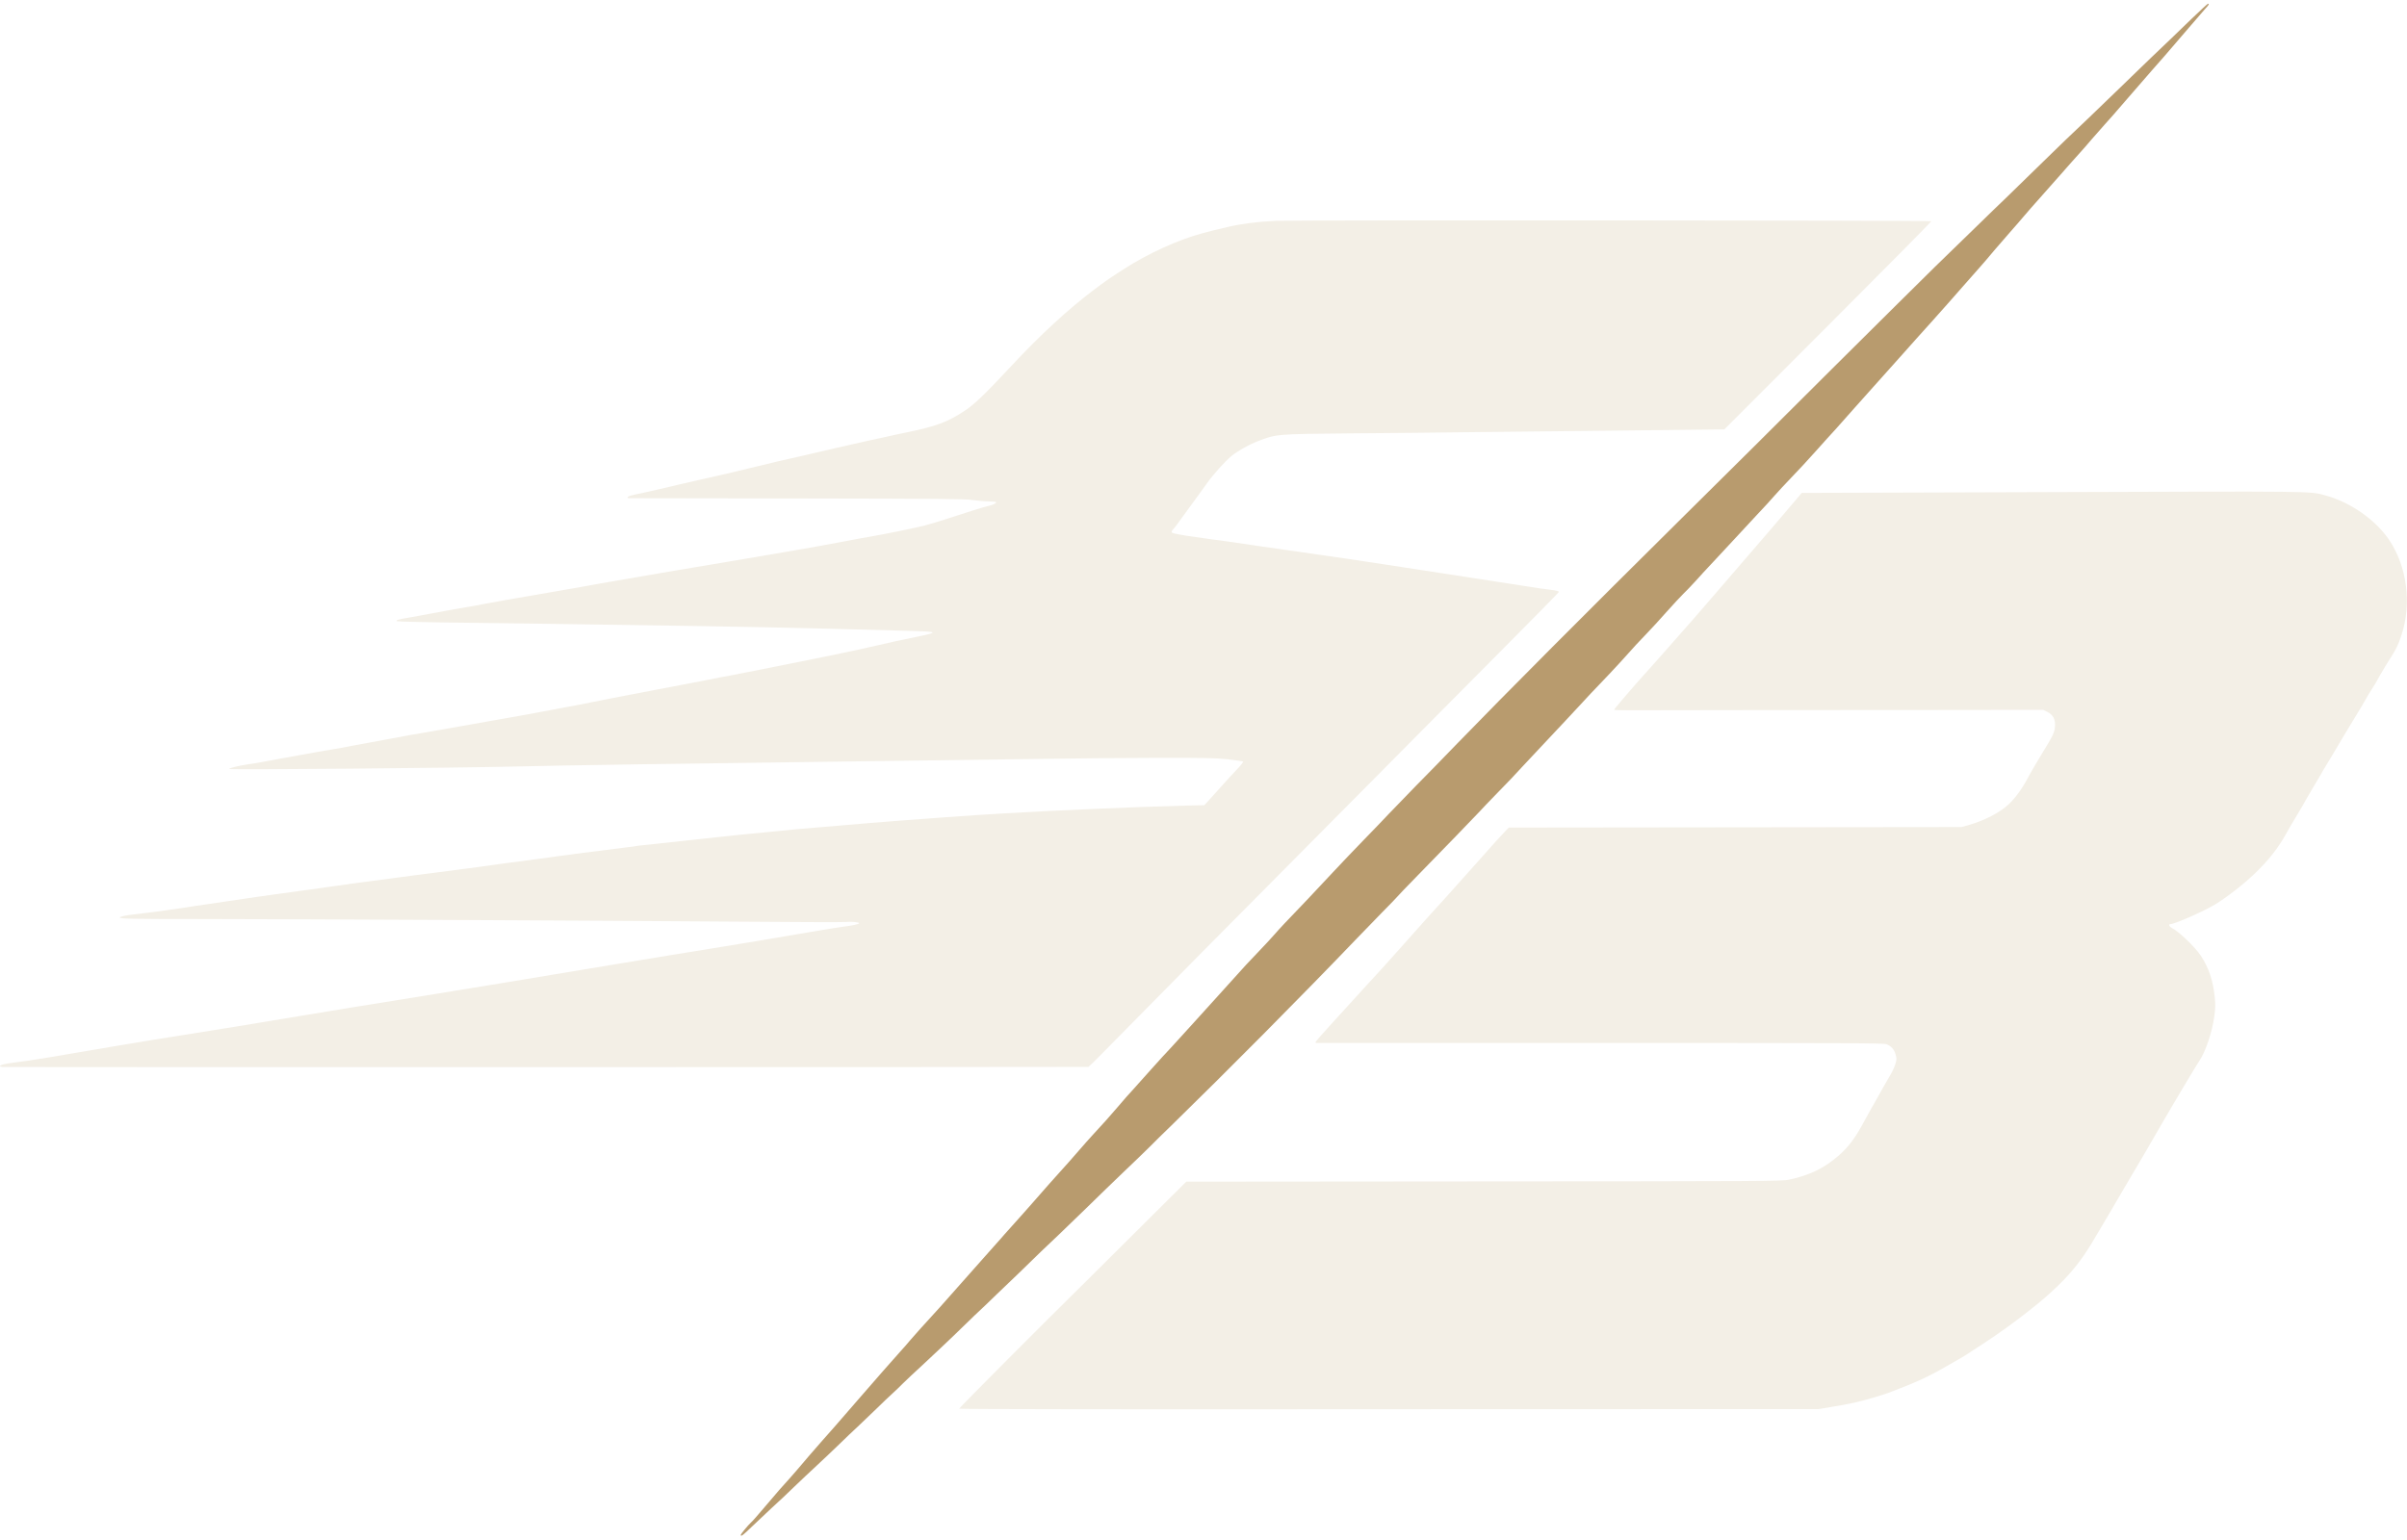
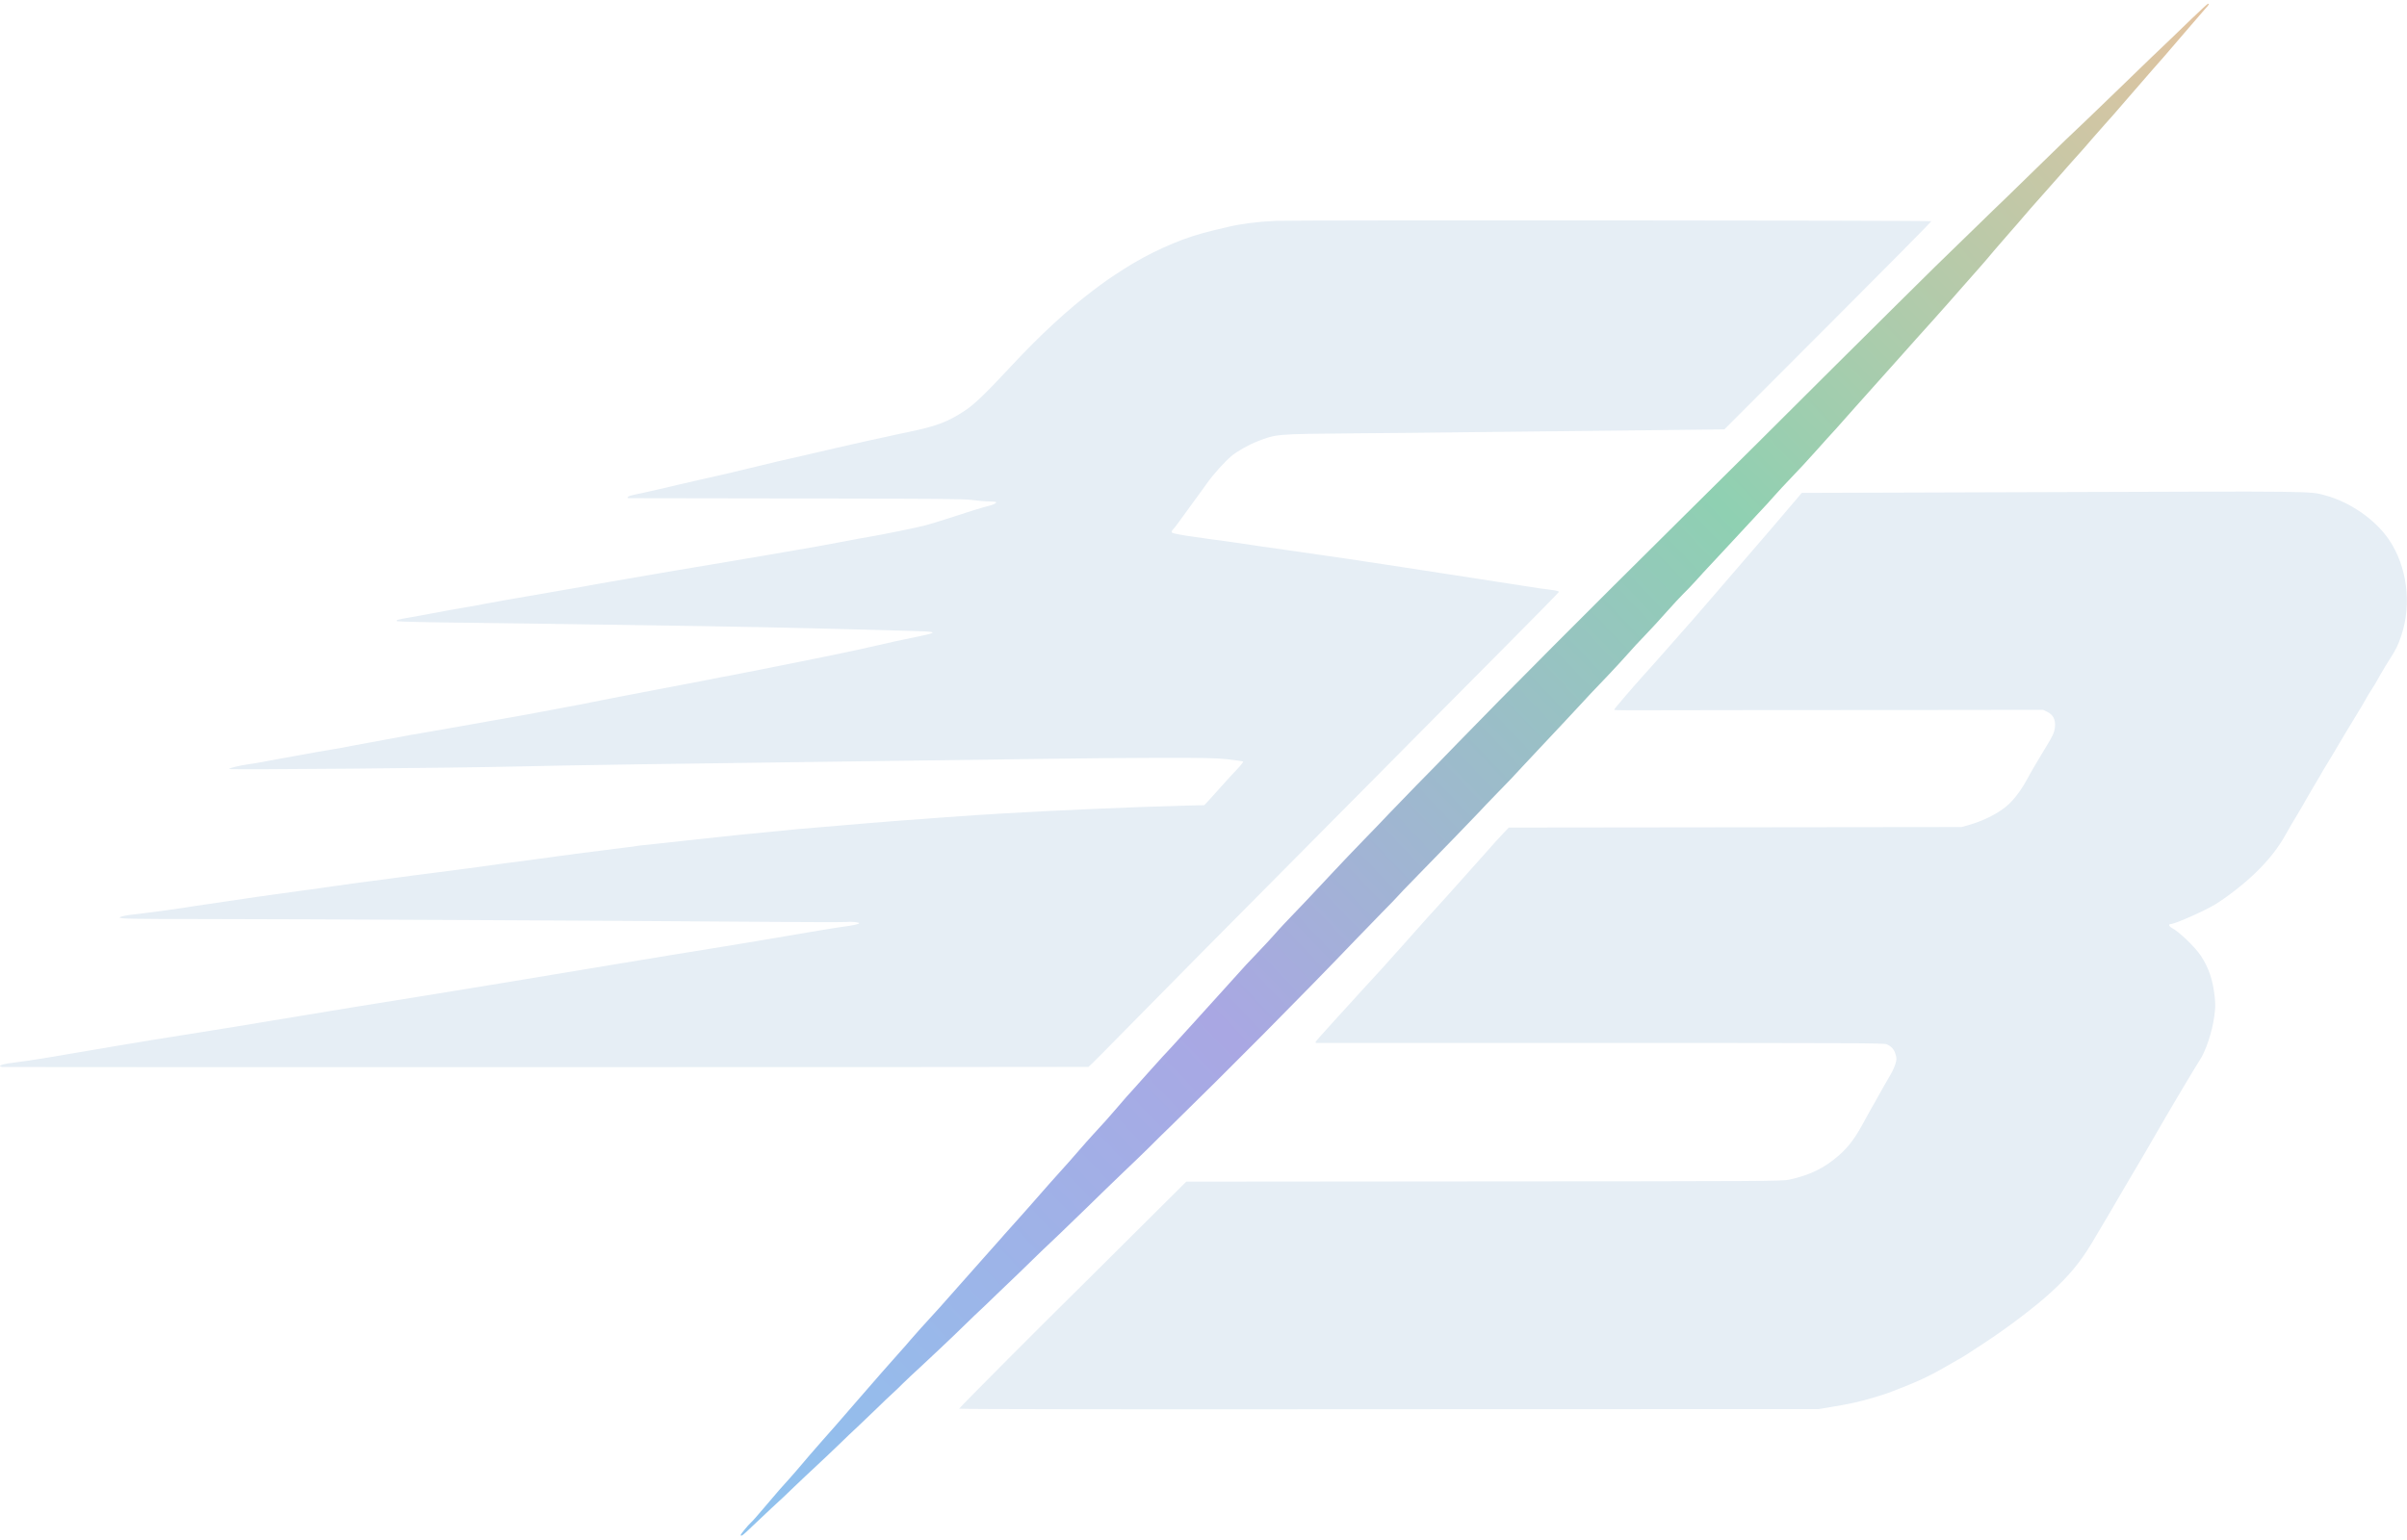
<svg xmlns="http://www.w3.org/2000/svg" viewBox="12 6 186 119">
-   <path fill-rule="evenodd" fill="#F3EFE6" d="M86.12 114.89C86.09 114.85 92.79 108.13 96.00 104.97C96.11 104.86 97.88 103.10 99.93 101.06L103.67 97.34L126.70 97.32C148.46 97.31 149.76 97.30 150.24 97.19C151.86 96.84 152.96 96.30 154.10 95.31C154.89 94.61 155.40 93.92 156.14 92.52C156.29 92.24 156.52 91.83 156.65 91.60C156.79 91.37 156.96 91.07 157.03 90.93C157.37 90.32 157.84 89.49 158.09 89.07C158.24 88.82 158.41 88.44 158.47 88.23C158.57 87.88 158.57 87.82 158.48 87.50C158.37 87.12 158.15 86.87 157.79 86.72C157.57 86.63 155.32 86.62 135.68 86.62C123.65 86.62 113.77 86.62 113.73 86.62C113.68 86.62 113.65 86.59 113.65 86.56C113.65 86.52 114.30 85.78 115.10 84.91C115.90 84.04 116.95 82.88 117.44 82.34C117.93 81.80 118.54 81.14 118.78 80.88C119.03 80.61 119.76 79.79 120.41 79.06C121.06 78.32 121.91 77.38 122.29 76.95C122.97 76.22 124.22 74.82 126.69 72.05C127.31 71.34 128.00 70.58 128.21 70.37L128.59 69.97L146.08 69.95L163.58 69.93L164.08 69.79C165.33 69.44 166.54 68.81 167.21 68.18C167.72 67.70 168.24 66.99 168.67 66.19C168.86 65.82 169.35 64.99 169.74 64.34C170.67 62.83 170.76 62.63 170.80 62.15C170.84 61.61 170.65 61.25 170.21 61.03L169.89 60.87L161.85 60.88C157.43 60.88 150.44 60.89 146.32 60.89C136.62 60.91 136.74 60.92 136.74 60.85C136.74 60.79 138.22 59.07 139.04 58.16C139.31 57.86 139.98 57.12 140.52 56.50C141.06 55.88 141.76 55.09 142.07 54.74C142.39 54.39 143.05 53.63 143.54 53.06C144.03 52.49 144.85 51.54 145.36 50.95C147.43 48.56 150.63 44.83 151.02 44.35L151.23 44.10L170.45 44.04C191.05 43.97 190.47 43.96 191.68 44.29C193.61 44.81 195.56 46.17 196.61 47.72C198.00 49.77 198.38 52.67 197.57 55.10C197.31 55.88 197.16 56.18 196.70 56.90C196.51 57.19 196.16 57.77 195.92 58.19C195.69 58.62 195.39 59.12 195.26 59.31C195.13 59.50 194.91 59.86 194.78 60.11C194.64 60.35 194.35 60.86 194.12 61.22C193.69 61.92 192.90 63.23 192.19 64.44C191.96 64.82 191.73 65.20 191.67 65.30C191.61 65.39 191.54 65.51 191.51 65.56C191.49 65.62 191.17 66.16 190.81 66.76C190.45 67.37 190.15 67.88 190.15 67.89C190.15 67.91 189.87 68.39 189.53 68.96C189.18 69.53 188.79 70.20 188.66 70.45C188.06 71.53 187.32 72.48 186.25 73.51C185.38 74.35 184.08 75.36 183.16 75.92C182.30 76.44 180.05 77.43 179.73 77.43C179.55 77.43 179.61 77.61 179.83 77.73C180.38 78.01 181.61 79.19 182.07 79.88C182.68 80.80 183.01 81.79 183.14 83.05C183.20 83.66 183.20 83.90 183.11 84.55C182.95 85.76 182.44 87.29 181.96 87.99C181.76 88.28 179.85 91.48 179.05 92.87C177.78 95.07 177.35 95.81 177.04 96.32C176.86 96.62 176.43 97.35 176.08 97.95C175.39 99.14 174.57 100.54 173.64 102.09C172.76 103.56 171.86 104.65 170.45 105.93C169.25 107.03 167.03 108.71 165.23 109.88C163.83 110.80 163.67 110.90 163.32 111.09C163.14 111.19 162.74 111.42 162.43 111.60C161.08 112.39 160.07 112.85 158.28 113.53C158.14 113.58 157.95 113.65 157.86 113.69C157.78 113.72 157.29 113.88 156.78 114.03C155.79 114.33 154.87 114.54 153.43 114.77L152.54 114.92L119.34 114.93C99.59 114.95 86.14 114.93 86.12 114.89ZM12.18 88.48C12.08 88.47 12.00 88.44 12.00 88.41C12.00 88.31 12.38 88.22 13.21 88.12C14.36 87.98 16.06 87.70 21.05 86.84C23.00 86.51 24.66 86.24 28.33 85.66C29.19 85.53 31.36 85.17 33.15 84.87C34.94 84.57 37.64 84.13 39.15 83.88C40.66 83.64 43.26 83.22 44.92 82.95C47.79 82.49 52.65 81.69 59.95 80.47C62.91 79.98 64.55 79.71 68.02 79.15C69.23 78.96 71.03 78.65 74.63 78.04C75.75 77.85 76.90 77.66 77.18 77.63C77.83 77.55 78.35 77.44 78.39 77.37C78.44 77.29 77.77 77.22 77.37 77.27C77.18 77.29 73.24 77.28 68.62 77.24C58.41 77.16 35.46 77.05 27.63 77.04C22.07 77.04 21.25 77.02 21.25 76.92C21.25 76.85 21.77 76.74 22.46 76.67C23.46 76.56 26.05 76.21 27.15 76.02C27.36 75.99 27.74 75.93 27.98 75.90C28.23 75.87 28.80 75.78 29.26 75.71C30.28 75.55 33.68 75.06 35.07 74.88C35.63 74.81 36.48 74.69 36.95 74.62C37.42 74.55 38.44 74.41 39.21 74.30C39.99 74.20 41.38 74.02 42.31 73.89C43.24 73.76 44.79 73.56 45.75 73.44C46.72 73.32 48.13 73.13 48.88 73.03C49.64 72.92 50.57 72.79 50.95 72.74C51.34 72.69 52.30 72.56 53.09 72.46C53.88 72.35 54.87 72.22 55.29 72.16C55.71 72.11 56.25 72.04 56.47 72.00C56.92 71.94 59.60 71.60 60.49 71.49C60.79 71.46 61.09 71.42 61.16 71.40C61.23 71.38 61.58 71.34 61.93 71.31C62.28 71.27 63.60 71.13 64.86 70.99C67.93 70.65 69.86 70.45 71.92 70.26C72.49 70.20 73.27 70.13 73.64 70.09C74.42 70.02 77.63 69.75 79.32 69.61C79.97 69.56 80.64 69.50 80.82 69.49C80.99 69.47 81.57 69.43 82.09 69.39C82.62 69.36 83.78 69.27 84.68 69.20C85.57 69.14 86.79 69.05 87.39 69.01C87.99 68.98 88.93 68.92 89.49 68.88C93.35 68.65 99.70 68.37 103.69 68.27L105.06 68.24L105.37 67.91C105.54 67.72 105.98 67.23 106.36 66.81C106.73 66.39 107.28 65.79 107.58 65.48C107.88 65.17 108.09 64.89 108.06 64.87C108.02 64.84 107.48 64.76 106.85 64.69C105.85 64.59 105.18 64.58 101.62 64.58C99.37 64.58 95.29 64.62 92.56 64.66C89.82 64.70 84.11 64.78 79.86 64.83C64.98 65.02 55.25 65.16 51.88 65.25C47.37 65.36 29.66 65.52 29.70 65.44C29.75 65.36 30.43 65.19 31.17 65.08C31.56 65.03 32.08 64.94 32.32 64.89C32.57 64.85 33.03 64.76 33.34 64.70C33.66 64.64 34.13 64.56 34.40 64.51C35.08 64.38 35.80 64.25 36.49 64.13C36.81 64.08 37.34 63.99 37.67 63.93C37.99 63.88 38.70 63.75 39.25 63.64C40.57 63.40 41.22 63.27 41.80 63.17C42.91 62.97 43.44 62.87 43.74 62.81C43.92 62.78 44.47 62.68 44.96 62.60C45.45 62.51 46.19 62.38 46.62 62.31C47.04 62.23 47.53 62.15 47.70 62.12C48.14 62.04 49.44 61.81 50.06 61.70C50.34 61.65 50.73 61.58 50.92 61.55C51.71 61.42 53.77 61.04 55.17 60.77C55.69 60.67 56.37 60.54 56.67 60.49C56.96 60.43 57.39 60.35 57.62 60.30C57.85 60.25 58.51 60.12 59.09 60.01C59.67 59.90 60.34 59.77 60.59 59.72C60.84 59.67 61.73 59.50 62.57 59.34C63.41 59.18 64.99 58.88 66.08 58.67C67.17 58.45 68.28 58.24 68.57 58.19C69.65 57.98 73.61 57.20 74.95 56.92C75.72 56.76 76.77 56.54 77.28 56.44C77.78 56.34 78.57 56.16 79.03 56.06C80.34 55.75 82.14 55.36 83.10 55.17C84.51 54.88 84.42 54.82 82.49 54.77C81.67 54.75 78.81 54.67 76.13 54.60C73.44 54.53 69.06 54.44 66.40 54.40C63.73 54.36 59.81 54.30 57.69 54.27C55.56 54.23 51.33 54.18 48.28 54.14C45.22 54.11 42.70 54.05 42.67 54.02C42.58 53.93 42.71 53.89 43.82 53.70C44.41 53.59 45.05 53.48 45.24 53.44C45.85 53.32 47.94 52.94 48.24 52.90C48.40 52.88 48.89 52.79 49.33 52.70C49.77 52.62 50.46 52.49 50.86 52.42C51.81 52.26 54.29 51.83 55.71 51.58C56.32 51.48 57.46 51.27 58.23 51.13C59.00 50.99 60.03 50.81 60.53 50.73C61.02 50.65 61.84 50.50 62.34 50.42C62.85 50.33 63.71 50.18 64.26 50.09C64.80 50.00 66.09 49.79 67.13 49.61C68.17 49.43 70.10 49.10 71.44 48.88C74.55 48.35 76.13 48.07 77.35 47.83C77.89 47.72 78.67 47.58 79.09 47.51C80.47 47.27 82.78 46.80 83.50 46.61C83.88 46.51 84.67 46.27 85.25 46.08C86.55 45.65 88.08 45.17 88.38 45.11C88.69 45.05 89.02 44.89 88.98 44.82C88.96 44.79 88.72 44.76 88.45 44.76C88.18 44.76 87.59 44.71 87.13 44.65C86.39 44.56 84.97 44.55 73.51 44.53C66.47 44.52 60.67 44.51 60.61 44.51C60.42 44.51 60.48 44.39 60.70 44.32C60.82 44.28 61.26 44.18 61.68 44.10C62.11 44.01 62.68 43.88 62.96 43.81C63.23 43.74 63.91 43.58 64.45 43.46C64.99 43.34 65.75 43.16 66.14 43.07C66.53 42.98 67.40 42.78 68.09 42.63C68.77 42.47 69.86 42.21 70.51 42.05C71.16 41.89 71.86 41.72 72.08 41.67C72.81 41.51 75.59 40.87 76.51 40.65C77.02 40.53 78.17 40.27 79.07 40.07C79.96 39.88 80.75 39.71 80.82 39.69C80.89 39.67 81.43 39.55 82.03 39.43C84.36 38.95 85.21 38.63 86.55 37.75C87.27 37.28 88.14 36.45 90.12 34.32C92.34 31.93 94.51 29.93 96.48 28.44C97.49 27.68 97.68 27.55 98.81 26.82C100.72 25.59 103.02 24.54 104.95 24.02C105.40 23.90 105.70 23.82 106.85 23.55C107.84 23.31 109.13 23.14 110.58 23.07C111.81 23.01 161.14 23.03 161.24 23.10C161.27 23.12 157.69 26.74 153.27 31.16L145.25 39.19L138.27 39.27C134.43 39.31 129.01 39.37 126.22 39.40C123.43 39.44 118.96 39.48 116.29 39.50C110.63 39.55 110.62 39.55 109.18 40.11C108.47 40.39 107.64 40.86 107.16 41.25C106.63 41.70 105.75 42.67 105.26 43.37C105.05 43.66 104.58 44.32 104.20 44.83C103.83 45.34 103.35 46.00 103.13 46.30C102.92 46.60 102.70 46.88 102.64 46.93C102.59 46.97 102.54 47.06 102.54 47.12C102.54 47.21 102.73 47.25 103.61 47.40C104.20 47.49 105.04 47.61 105.48 47.67C105.92 47.72 106.84 47.85 107.52 47.95C108.20 48.06 110.50 48.39 112.63 48.69C114.75 48.99 117.68 49.42 119.13 49.65C121.83 50.07 122.18 50.12 124.08 50.41C127.10 50.88 128.48 51.09 129.76 51.29C130.53 51.42 131.46 51.55 131.82 51.59C132.30 51.65 132.47 51.70 132.46 51.76C132.45 51.80 130.56 53.73 128.26 56.04C125.96 58.35 122.99 61.34 121.66 62.69C120.32 64.04 117.21 67.19 114.73 69.68C107.93 76.52 100.75 83.78 97.19 87.41C96.62 87.99 96.13 88.47 96.11 88.47C95.91 88.49 12.31 88.50 12.18 88.48Z" />
-   <path fill-rule="evenodd" fill="#B89B6E" d="M69.24 124.65C69.24 124.58 69.79 123.91 70.03 123.69C70.13 123.61 70.56 123.12 70.98 122.62C72.30 121.07 72.36 121.00 72.99 120.31C73.33 119.93 73.76 119.43 73.96 119.19C74.15 118.96 74.87 118.12 75.55 117.35C76.24 116.57 76.89 115.84 76.99 115.71C77.09 115.59 77.78 114.80 78.51 113.96C79.25 113.12 80.01 112.24 80.20 112.02C80.40 111.79 80.92 111.20 81.36 110.71C81.80 110.22 82.25 109.71 82.35 109.58C82.63 109.25 83.48 108.30 84.61 107.07C84.83 106.83 85.71 105.84 87.89 103.37C88.39 102.81 88.92 102.21 89.08 102.03C89.24 101.86 89.47 101.59 89.59 101.45C89.71 101.31 90.22 100.74 90.71 100.20C91.20 99.66 91.94 98.81 92.37 98.32C92.79 97.84 93.46 97.08 93.87 96.63C94.27 96.19 94.93 95.45 95.33 94.98C95.74 94.51 96.23 93.95 96.43 93.74C97.36 92.73 97.66 92.40 98.37 91.57C98.79 91.07 99.32 90.47 99.55 90.23C99.78 89.98 100.42 89.26 100.98 88.63C101.54 88.00 102.22 87.26 102.49 86.98C102.75 86.69 103.53 85.84 104.21 85.09C104.89 84.33 105.88 83.24 106.40 82.67C106.93 82.09 107.47 81.49 107.61 81.33C108.00 80.89 108.49 80.35 109.34 79.47C109.76 79.03 110.31 78.44 110.55 78.16C110.98 77.67 111.19 77.45 112.98 75.58C113.43 75.11 114.32 74.16 114.95 73.48C115.59 72.79 116.68 71.65 117.38 70.93C118.08 70.21 118.96 69.30 119.32 68.91C119.69 68.53 120.62 67.56 121.39 66.77C122.17 65.98 123.61 64.51 124.59 63.49C128.29 59.67 134.74 53.20 141.97 46.04C144.94 43.11 150.14 37.94 153.53 34.55C156.93 31.17 160.55 27.58 161.57 26.58C162.60 25.58 164.05 24.17 164.79 23.45C165.52 22.73 166.52 21.77 166.99 21.32C167.46 20.86 168.54 19.81 169.38 18.99C170.23 18.16 171.22 17.20 171.58 16.85C172.84 15.66 173.53 15.00 175.38 13.21C177.98 10.69 179.06 9.65 179.69 9.06C179.98 8.78 180.75 8.04 181.39 7.42C182.03 6.80 182.59 6.29 182.62 6.29C182.74 6.29 182.69 6.38 182.39 6.70C182.16 6.97 180.46 8.93 179.23 10.37C179.06 10.56 178.64 11.05 178.28 11.45C177.92 11.86 177.04 12.88 176.31 13.72C175.59 14.56 174.82 15.44 174.61 15.66C174.40 15.89 173.97 16.38 173.65 16.75C173.34 17.12 172.91 17.61 172.70 17.84C172.49 18.07 171.81 18.83 171.20 19.53C170.59 20.23 169.82 21.09 169.51 21.44C169.19 21.79 168.69 22.37 168.39 22.72C168.10 23.07 167.62 23.61 167.34 23.93C167.06 24.25 166.50 24.89 166.10 25.36C165.70 25.84 165.20 26.43 164.98 26.67C164.76 26.92 164.16 27.61 163.63 28.20C163.11 28.80 162.04 30.01 161.25 30.89C160.46 31.76 159.50 32.84 159.11 33.28C158.35 34.14 157.56 35.02 156.74 35.93C156.46 36.24 155.82 36.96 155.32 37.52C154.83 38.08 154.19 38.80 153.90 39.12C153.60 39.44 152.89 40.23 152.31 40.88C151.74 41.52 150.89 42.44 150.43 42.91C149.97 43.39 149.38 44.02 149.12 44.32C148.87 44.61 148.28 45.26 147.81 45.75C147.35 46.24 146.60 47.05 146.15 47.54C145.70 48.03 144.93 48.86 144.43 49.39C143.94 49.91 143.30 50.60 143.02 50.92C142.73 51.24 142.31 51.68 142.07 51.91C141.84 52.14 141.27 52.75 140.80 53.28C140.34 53.81 139.57 54.64 139.10 55.13C138.63 55.62 138.14 56.14 138.03 56.28C137.91 56.42 137.52 56.85 137.17 57.23C136.81 57.61 136.45 58.00 136.37 58.09C136.29 58.18 135.93 58.56 135.57 58.93C135.21 59.30 134.59 59.96 134.19 60.40C133.79 60.83 133.25 61.42 132.98 61.70C131.35 63.43 130.41 64.43 129.66 65.24C129.20 65.75 128.34 66.66 127.75 67.25C127.17 67.85 126.49 68.55 126.25 68.82C126.01 69.08 125.22 69.90 124.50 70.64C123.78 71.38 122.47 72.72 121.60 73.62C120.73 74.51 119.99 75.28 119.96 75.33C119.93 75.37 119.40 75.93 118.77 76.56C118.14 77.20 117.29 78.08 116.87 78.52C112.65 82.93 106.81 88.81 102.64 92.88C101.97 93.52 101.16 94.33 100.82 94.67C100.49 95.00 99.60 95.86 98.84 96.58C98.09 97.30 96.78 98.56 95.94 99.39C95.10 100.21 94.16 101.12 93.87 101.39C93.57 101.67 92.94 102.28 92.46 102.73C91.99 103.19 91.18 103.97 90.68 104.46C90.17 104.95 89.44 105.65 89.05 106.02C88.67 106.39 88.27 106.77 88.16 106.88C88.05 106.98 87.66 107.35 87.29 107.70C86.92 108.05 86.19 108.76 85.67 109.27C85.14 109.78 84.12 110.74 83.40 111.41C82.68 112.07 81.95 112.76 81.77 112.94C81.60 113.12 81.24 113.46 80.98 113.70C80.71 113.94 80.14 114.49 79.70 114.92C79.26 115.34 78.63 115.95 78.30 116.26C77.96 116.57 77.30 117.20 76.83 117.66C76.36 118.12 75.58 118.85 75.11 119.29C74.63 119.73 73.86 120.46 73.38 120.92C72.91 121.38 72.15 122.10 71.69 122.51C71.24 122.93 70.53 123.60 70.12 123.99C69.43 124.66 69.24 124.81 69.24 124.65Z" />
+   <defs>
+     <linearGradient id="sbg" x1="0" y1="1" x2="1" y2="0">
+       <stop offset="0.00" stop-color="#8FC3EE" />
+       <stop offset="0.33" stop-color="#A9A7E3" />
+       <stop offset="0.67" stop-color="#8FD0B2" />
+       <stop offset="1.00" stop-color="#E3C3A0" />
+     </linearGradient>
+   </defs>
+   <path fill-rule="evenodd" fill="#E6EEF5" d="M86.12 114.89C86.09 114.85 92.79 108.13 96.00 104.97C96.11 104.86 97.88 103.10 99.93 101.06L103.67 97.34L126.70 97.32C148.46 97.31 149.76 97.30 150.24 97.19C151.86 96.84 152.96 96.30 154.10 95.31C154.89 94.61 155.40 93.92 156.14 92.52C156.29 92.24 156.52 91.83 156.65 91.60C156.79 91.37 156.96 91.07 157.03 90.93C157.37 90.32 157.84 89.49 158.09 89.07C158.24 88.82 158.41 88.44 158.47 88.23C158.57 87.88 158.57 87.82 158.48 87.50C158.37 87.12 158.15 86.87 157.79 86.72C157.57 86.63 155.32 86.62 135.68 86.62C123.65 86.62 113.77 86.62 113.73 86.62C113.68 86.62 113.65 86.59 113.65 86.56C113.65 86.52 114.30 85.78 115.10 84.91C115.90 84.04 116.95 82.88 117.44 82.34C117.93 81.80 118.54 81.14 118.78 80.88C119.03 80.61 119.76 79.79 120.41 79.06C121.06 78.32 121.91 77.38 122.29 76.95C122.97 76.22 124.22 74.82 126.69 72.05C127.31 71.34 128.00 70.58 128.21 70.37L128.59 69.97L146.08 69.95L163.58 69.93L164.08 69.79C165.33 69.44 166.54 68.81 167.21 68.18C167.72 67.70 168.24 66.99 168.67 66.19C168.86 65.82 169.35 64.99 169.74 64.34C170.67 62.83 170.76 62.63 170.80 62.15C170.84 61.61 170.65 61.25 170.21 61.03L169.89 60.87L161.85 60.88C157.43 60.88 150.44 60.89 146.32 60.89C136.62 60.91 136.74 60.92 136.74 60.85C136.74 60.79 138.22 59.07 139.04 58.16C139.31 57.86 139.98 57.12 140.52 56.50C141.06 55.88 141.76 55.09 142.07 54.74C142.39 54.39 143.05 53.63 143.54 53.06C144.03 52.49 144.85 51.54 145.36 50.95C147.43 48.56 150.63 44.83 151.02 44.35L151.23 44.10L170.45 44.04C191.05 43.97 190.47 43.96 191.68 44.29C193.61 44.81 195.56 46.17 196.61 47.72C198.00 49.77 198.38 52.67 197.57 55.10C197.31 55.88 197.16 56.18 196.70 56.90C196.51 57.19 196.16 57.77 195.92 58.19C195.69 58.62 195.39 59.12 195.26 59.31C195.13 59.50 194.91 59.86 194.78 60.11C194.64 60.35 194.35 60.86 194.12 61.22C193.69 61.92 192.90 63.23 192.19 64.44C191.96 64.82 191.73 65.20 191.67 65.30C191.61 65.39 191.54 65.51 191.51 65.56C191.49 65.62 191.17 66.16 190.81 66.76C190.45 67.37 190.15 67.88 190.15 67.89C190.15 67.91 189.87 68.39 189.53 68.96C189.18 69.53 188.79 70.20 188.66 70.45C188.06 71.53 187.32 72.48 186.25 73.51C185.38 74.35 184.08 75.36 183.16 75.92C182.30 76.44 180.05 77.43 179.73 77.43C179.55 77.43 179.61 77.61 179.83 77.73C180.38 78.01 181.61 79.19 182.07 79.88C182.68 80.80 183.01 81.79 183.14 83.05C183.20 83.66 183.20 83.90 183.11 84.55C182.95 85.76 182.44 87.29 181.96 87.99C181.76 88.28 179.85 91.48 179.05 92.87C177.78 95.07 177.35 95.81 177.04 96.32C176.86 96.62 176.43 97.35 176.08 97.95C175.39 99.14 174.57 100.54 173.64 102.09C172.76 103.56 171.86 104.65 170.45 105.93C169.25 107.03 167.03 108.71 165.23 109.88C163.83 110.80 163.67 110.90 163.32 111.09C163.14 111.19 162.74 111.42 162.43 111.60C161.08 112.39 160.07 112.85 158.28 113.53C158.14 113.58 157.95 113.65 157.86 113.69C157.78 113.72 157.29 113.88 156.78 114.03C155.79 114.33 154.87 114.54 153.43 114.77L152.54 114.92L119.34 114.93C99.59 114.95 86.14 114.93 86.12 114.89ZM12.18 88.48C12.08 88.47 12.00 88.44 12.00 88.41C12.00 88.31 12.38 88.22 13.21 88.12C14.36 87.98 16.06 87.70 21.05 86.84C23.00 86.51 24.66 86.24 28.33 85.66C29.19 85.53 31.36 85.17 33.15 84.87C34.94 84.57 37.64 84.13 39.15 83.88C40.66 83.64 43.26 83.22 44.92 82.95C47.79 82.49 52.65 81.69 59.95 80.47C62.91 79.98 64.55 79.71 68.02 79.15C69.23 78.96 71.03 78.65 74.63 78.04C75.75 77.85 76.90 77.66 77.18 77.63C77.83 77.55 78.35 77.44 78.39 77.37C78.44 77.29 77.77 77.22 77.37 77.27C77.18 77.29 73.24 77.28 68.62 77.24C58.41 77.16 35.46 77.05 27.63 77.04C22.07 77.04 21.25 77.02 21.25 76.92C21.25 76.85 21.77 76.74 22.46 76.67C23.46 76.56 26.05 76.21 27.15 76.02C27.36 75.99 27.74 75.93 27.98 75.90C28.23 75.87 28.80 75.78 29.26 75.71C30.28 75.55 33.68 75.06 35.07 74.88C35.63 74.81 36.48 74.69 36.95 74.62C37.42 74.55 38.44 74.41 39.21 74.30C39.99 74.20 41.38 74.02 42.31 73.89C43.24 73.76 44.79 73.56 45.75 73.44C46.72 73.32 48.13 73.13 48.88 73.03C49.64 72.92 50.57 72.79 50.95 72.74C51.34 72.69 52.30 72.56 53.09 72.46C53.88 72.35 54.87 72.22 55.29 72.16C55.71 72.11 56.25 72.04 56.47 72.00C56.92 71.94 59.60 71.60 60.49 71.49C60.79 71.46 61.09 71.42 61.16 71.40C61.23 71.38 61.58 71.34 61.93 71.31C62.28 71.27 63.60 71.13 64.86 70.99C67.93 70.65 69.86 70.45 71.92 70.26C72.49 70.20 73.27 70.13 73.64 70.09C74.42 70.02 77.63 69.75 79.32 69.61C79.97 69.56 80.64 69.50 80.82 69.49C80.99 69.47 81.57 69.43 82.09 69.39C82.62 69.36 83.78 69.27 84.68 69.20C85.57 69.14 86.79 69.05 87.39 69.01C87.99 68.98 88.93 68.92 89.49 68.88C93.35 68.65 99.70 68.37 103.69 68.27L105.06 68.24L105.37 67.91C105.54 67.72 105.98 67.23 106.36 66.81C106.73 66.39 107.28 65.79 107.58 65.48C107.88 65.17 108.09 64.89 108.06 64.87C108.02 64.84 107.48 64.76 106.85 64.69C105.85 64.59 105.18 64.58 101.62 64.58C99.37 64.58 95.29 64.62 92.56 64.66C89.82 64.70 84.11 64.78 79.86 64.83C64.98 65.02 55.25 65.16 51.88 65.25C47.37 65.36 29.66 65.52 29.70 65.44C29.75 65.36 30.43 65.19 31.17 65.08C31.56 65.03 32.08 64.94 32.32 64.89C32.57 64.85 33.03 64.76 33.34 64.70C33.66 64.64 34.13 64.56 34.40 64.51C35.08 64.38 35.80 64.25 36.49 64.13C36.81 64.08 37.34 63.99 37.67 63.93C37.99 63.88 38.70 63.75 39.25 63.64C40.57 63.40 41.22 63.27 41.80 63.17C42.91 62.97 43.44 62.87 43.74 62.81C43.92 62.78 44.47 62.68 44.96 62.60C45.45 62.51 46.19 62.38 46.62 62.31C47.04 62.23 47.53 62.15 47.70 62.12C48.14 62.04 49.44 61.81 50.06 61.70C50.34 61.65 50.73 61.58 50.92 61.55C51.71 61.42 53.77 61.04 55.17 60.77C55.69 60.67 56.37 60.54 56.67 60.49C56.96 60.43 57.39 60.35 57.62 60.30C57.85 60.25 58.51 60.12 59.09 60.01C59.67 59.90 60.34 59.77 60.59 59.72C60.84 59.67 61.73 59.50 62.57 59.34C63.41 59.18 64.99 58.88 66.08 58.67C67.17 58.45 68.28 58.24 68.57 58.19C69.65 57.98 73.61 57.20 74.95 56.92C75.72 56.76 76.77 56.54 77.28 56.44C77.78 56.34 78.57 56.16 79.03 56.06C80.34 55.75 82.14 55.36 83.10 55.17C84.51 54.88 84.42 54.82 82.49 54.77C81.67 54.75 78.81 54.67 76.13 54.60C73.44 54.53 69.06 54.44 66.40 54.40C63.73 54.36 59.81 54.30 57.69 54.27C55.56 54.23 51.33 54.18 48.28 54.14C45.22 54.11 42.70 54.05 42.67 54.02C42.58 53.93 42.71 53.89 43.82 53.70C44.41 53.59 45.05 53.48 45.24 53.44C45.85 53.32 47.94 52.94 48.24 52.90C48.40 52.88 48.89 52.79 49.33 52.70C49.77 52.62 50.46 52.49 50.86 52.42C51.81 52.26 54.29 51.83 55.71 51.58C56.32 51.48 57.46 51.27 58.23 51.13C59.00 50.99 60.03 50.81 60.53 50.73C61.02 50.65 61.84 50.50 62.34 50.42C62.85 50.33 63.71 50.18 64.26 50.09C64.80 50.00 66.09 49.79 67.13 49.61C68.17 49.43 70.10 49.10 71.44 48.88C74.55 48.35 76.13 48.07 77.35 47.83C77.89 47.72 78.67 47.58 79.09 47.51C80.47 47.27 82.78 46.80 83.50 46.61C83.88 46.51 84.67 46.27 85.25 46.08C86.55 45.65 88.08 45.17 88.38 45.11C88.69 45.05 89.02 44.89 88.98 44.82C88.96 44.79 88.72 44.76 88.45 44.76C88.18 44.76 87.59 44.71 87.13 44.65C86.39 44.56 84.97 44.55 73.51 44.53C66.47 44.52 60.67 44.51 60.61 44.51C60.42 44.51 60.48 44.39 60.70 44.32C60.82 44.28 61.26 44.18 61.68 44.10C62.11 44.01 62.68 43.88 62.96 43.81C63.23 43.74 63.91 43.58 64.45 43.46C64.99 43.34 65.75 43.16 66.14 43.07C66.53 42.98 67.40 42.78 68.09 42.63C68.77 42.47 69.86 42.21 70.51 42.05C71.16 41.89 71.86 41.72 72.08 41.67C72.81 41.51 75.59 40.87 76.51 40.65C77.02 40.53 78.17 40.27 79.07 40.07C79.96 39.88 80.75 39.71 80.82 39.69C80.89 39.67 81.43 39.55 82.03 39.43C84.36 38.95 85.21 38.63 86.55 37.75C87.27 37.28 88.14 36.45 90.12 34.32C92.34 31.93 94.51 29.93 96.48 28.44C97.49 27.68 97.68 27.55 98.81 26.82C100.72 25.59 103.02 24.54 104.95 24.02C105.40 23.90 105.70 23.82 106.85 23.55C107.84 23.31 109.13 23.14 110.58 23.07C111.81 23.01 161.14 23.03 161.24 23.10C161.27 23.12 157.69 26.74 153.27 31.16L145.25 39.19L138.27 39.27C134.43 39.31 129.01 39.37 126.22 39.40C123.43 39.44 118.96 39.48 116.29 39.50C110.63 39.55 110.62 39.55 109.18 40.11C108.47 40.39 107.64 40.86 107.16 41.25C106.63 41.70 105.75 42.67 105.26 43.37C105.05 43.66 104.58 44.32 104.20 44.83C103.83 45.34 103.35 46.00 103.13 46.30C102.92 46.60 102.70 46.88 102.64 46.93C102.59 46.97 102.54 47.06 102.54 47.12C102.54 47.21 102.73 47.25 103.61 47.40C104.20 47.49 105.04 47.61 105.48 47.67C105.92 47.72 106.84 47.85 107.52 47.95C108.20 48.06 110.50 48.39 112.63 48.69C114.75 48.99 117.68 49.42 119.13 49.65C121.83 50.07 122.18 50.12 124.08 50.41C127.10 50.88 128.48 51.09 129.76 51.29C130.53 51.42 131.46 51.55 131.82 51.59C132.30 51.65 132.47 51.70 132.46 51.76C132.45 51.80 130.56 53.73 128.26 56.04C125.96 58.35 122.99 61.34 121.66 62.69C120.32 64.04 117.21 67.19 114.73 69.68C107.93 76.52 100.75 83.78 97.19 87.41C96.62 87.99 96.13 88.47 96.11 88.47C95.91 88.49 12.31 88.50 12.18 88.48Z" />
+   <path fill-rule="evenodd" fill="url(#sbg)" d="M69.24 124.65C69.24 124.58 69.79 123.91 70.03 123.69C70.13 123.61 70.56 123.12 70.98 122.62C72.30 121.07 72.36 121.00 72.99 120.31C73.33 119.93 73.76 119.43 73.96 119.19C74.15 118.96 74.87 118.12 75.55 117.35C76.24 116.57 76.89 115.84 76.99 115.71C77.09 115.59 77.78 114.80 78.51 113.96C79.25 113.12 80.01 112.24 80.20 112.02C80.40 111.79 80.92 111.20 81.36 110.71C81.80 110.22 82.25 109.71 82.35 109.58C82.63 109.25 83.48 108.30 84.61 107.07C84.83 106.83 85.71 105.84 87.89 103.37C88.39 102.81 88.92 102.21 89.08 102.03C89.24 101.86 89.47 101.59 89.59 101.45C89.71 101.31 90.22 100.74 90.71 100.20C91.20 99.66 91.94 98.81 92.37 98.32C92.79 97.84 93.46 97.08 93.87 96.63C94.27 96.19 94.93 95.45 95.33 94.98C95.74 94.51 96.23 93.95 96.43 93.74C97.36 92.73 97.66 92.40 98.37 91.57C98.79 91.07 99.32 90.47 99.55 90.23C99.78 89.98 100.42 89.26 100.98 88.63C101.54 88.00 102.22 87.26 102.49 86.98C102.75 86.69 103.53 85.84 104.21 85.09C104.89 84.33 105.88 83.24 106.40 82.67C106.93 82.09 107.47 81.49 107.61 81.33C108.00 80.89 108.49 80.35 109.34 79.47C109.76 79.03 110.31 78.44 110.55 78.16C110.98 77.67 111.19 77.45 112.98 75.58C113.43 75.11 114.32 74.16 114.95 73.48C115.59 72.79 116.68 71.65 117.38 70.93C118.08 70.21 118.96 69.30 119.32 68.91C119.69 68.53 120.62 67.56 121.39 66.77C122.17 65.98 123.61 64.51 124.59 63.49C128.29 59.67 134.74 53.20 141.97 46.04C144.94 43.11 150.14 37.94 153.53 34.55C156.93 31.17 160.55 27.58 161.57 26.58C162.60 25.58 164.05 24.17 164.79 23.45C165.52 22.73 166.52 21.77 166.99 21.32C167.46 20.86 168.54 19.81 169.38 18.99C170.23 18.16 171.22 17.20 171.58 16.85C172.84 15.66 173.53 15.00 175.38 13.21C177.98 10.69 179.06 9.65 179.69 9.06C179.98 8.78 180.75 8.04 181.39 7.42C182.03 6.80 182.59 6.29 182.62 6.29C182.74 6.29 182.69 6.38 182.39 6.70C182.16 6.97 180.46 8.93 179.23 10.37C179.06 10.56 178.64 11.05 178.28 11.45C177.92 11.86 177.04 12.88 176.31 13.72C175.59 14.56 174.82 15.44 174.61 15.66C174.40 15.89 173.97 16.38 173.65 16.75C173.34 17.12 172.91 17.61 172.70 17.84C172.49 18.07 171.81 18.83 171.20 19.53C170.59 20.23 169.82 21.09 169.51 21.44C169.19 21.79 168.69 22.37 168.39 22.72C168.10 23.07 167.62 23.61 167.34 23.93C167.06 24.25 166.50 24.89 166.10 25.36C165.70 25.84 165.20 26.43 164.98 26.67C164.76 26.92 164.16 27.61 163.63 28.20C163.11 28.80 162.04 30.01 161.25 30.89C160.46 31.76 159.50 32.84 159.11 33.28C158.35 34.14 157.56 35.02 156.74 35.93C156.46 36.24 155.82 36.96 155.32 37.52C154.83 38.08 154.19 38.80 153.90 39.12C153.60 39.44 152.89 40.23 152.31 40.88C151.74 41.52 150.89 42.44 150.43 42.91C149.97 43.39 149.38 44.02 149.12 44.32C148.87 44.61 148.28 45.26 147.81 45.75C147.35 46.24 146.60 47.05 146.15 47.54C145.70 48.03 144.93 48.86 144.43 49.39C143.94 49.91 143.30 50.60 143.02 50.92C142.73 51.24 142.31 51.68 142.07 51.91C141.84 52.14 141.27 52.75 140.80 53.28C140.34 53.81 139.57 54.64 139.10 55.13C138.63 55.62 138.14 56.14 138.03 56.28C137.91 56.42 137.52 56.85 137.17 57.23C136.81 57.61 136.45 58.00 136.37 58.09C136.29 58.18 135.93 58.56 135.57 58.93C135.21 59.30 134.59 59.96 134.19 60.40C133.79 60.83 133.25 61.42 132.98 61.70C131.35 63.43 130.41 64.43 129.66 65.24C129.20 65.75 128.34 66.66 127.75 67.25C127.17 67.85 126.49 68.55 126.25 68.82C126.01 69.08 125.22 69.90 124.50 70.64C123.78 71.38 122.47 72.72 121.60 73.62C120.73 74.51 119.99 75.28 119.96 75.33C119.93 75.37 119.40 75.93 118.77 76.56C118.14 77.20 117.29 78.08 116.87 78.52C112.65 82.93 106.81 88.81 102.64 92.88C101.97 93.52 101.16 94.33 100.82 94.67C100.49 95.00 99.60 95.86 98.84 96.58C98.09 97.30 96.78 98.56 95.94 99.39C95.10 100.21 94.16 101.12 93.87 101.39C93.57 101.67 92.94 102.28 92.46 102.73C91.99 103.19 91.18 103.97 90.68 104.46C90.17 104.95 89.44 105.65 89.05 106.02C88.67 106.39 88.27 106.77 88.16 106.88C88.05 106.98 87.66 107.35 87.29 107.70C86.92 108.05 86.19 108.76 85.67 109.27C85.14 109.78 84.12 110.74 83.40 111.41C82.68 112.07 81.95 112.76 81.77 112.94C81.60 113.12 81.24 113.46 80.98 113.70C80.71 113.94 80.14 114.49 79.70 114.92C79.26 115.34 78.63 115.95 78.30 116.26C77.96 116.57 77.30 117.20 76.83 117.66C76.36 118.12 75.58 118.85 75.11 119.29C74.63 119.73 73.86 120.46 73.38 120.92C72.91 121.38 72.15 122.10 71.69 122.51C71.24 122.93 70.53 123.60 70.12 123.99C69.43 124.66 69.24 124.81 69.24 124.65Z" />
</svg>
